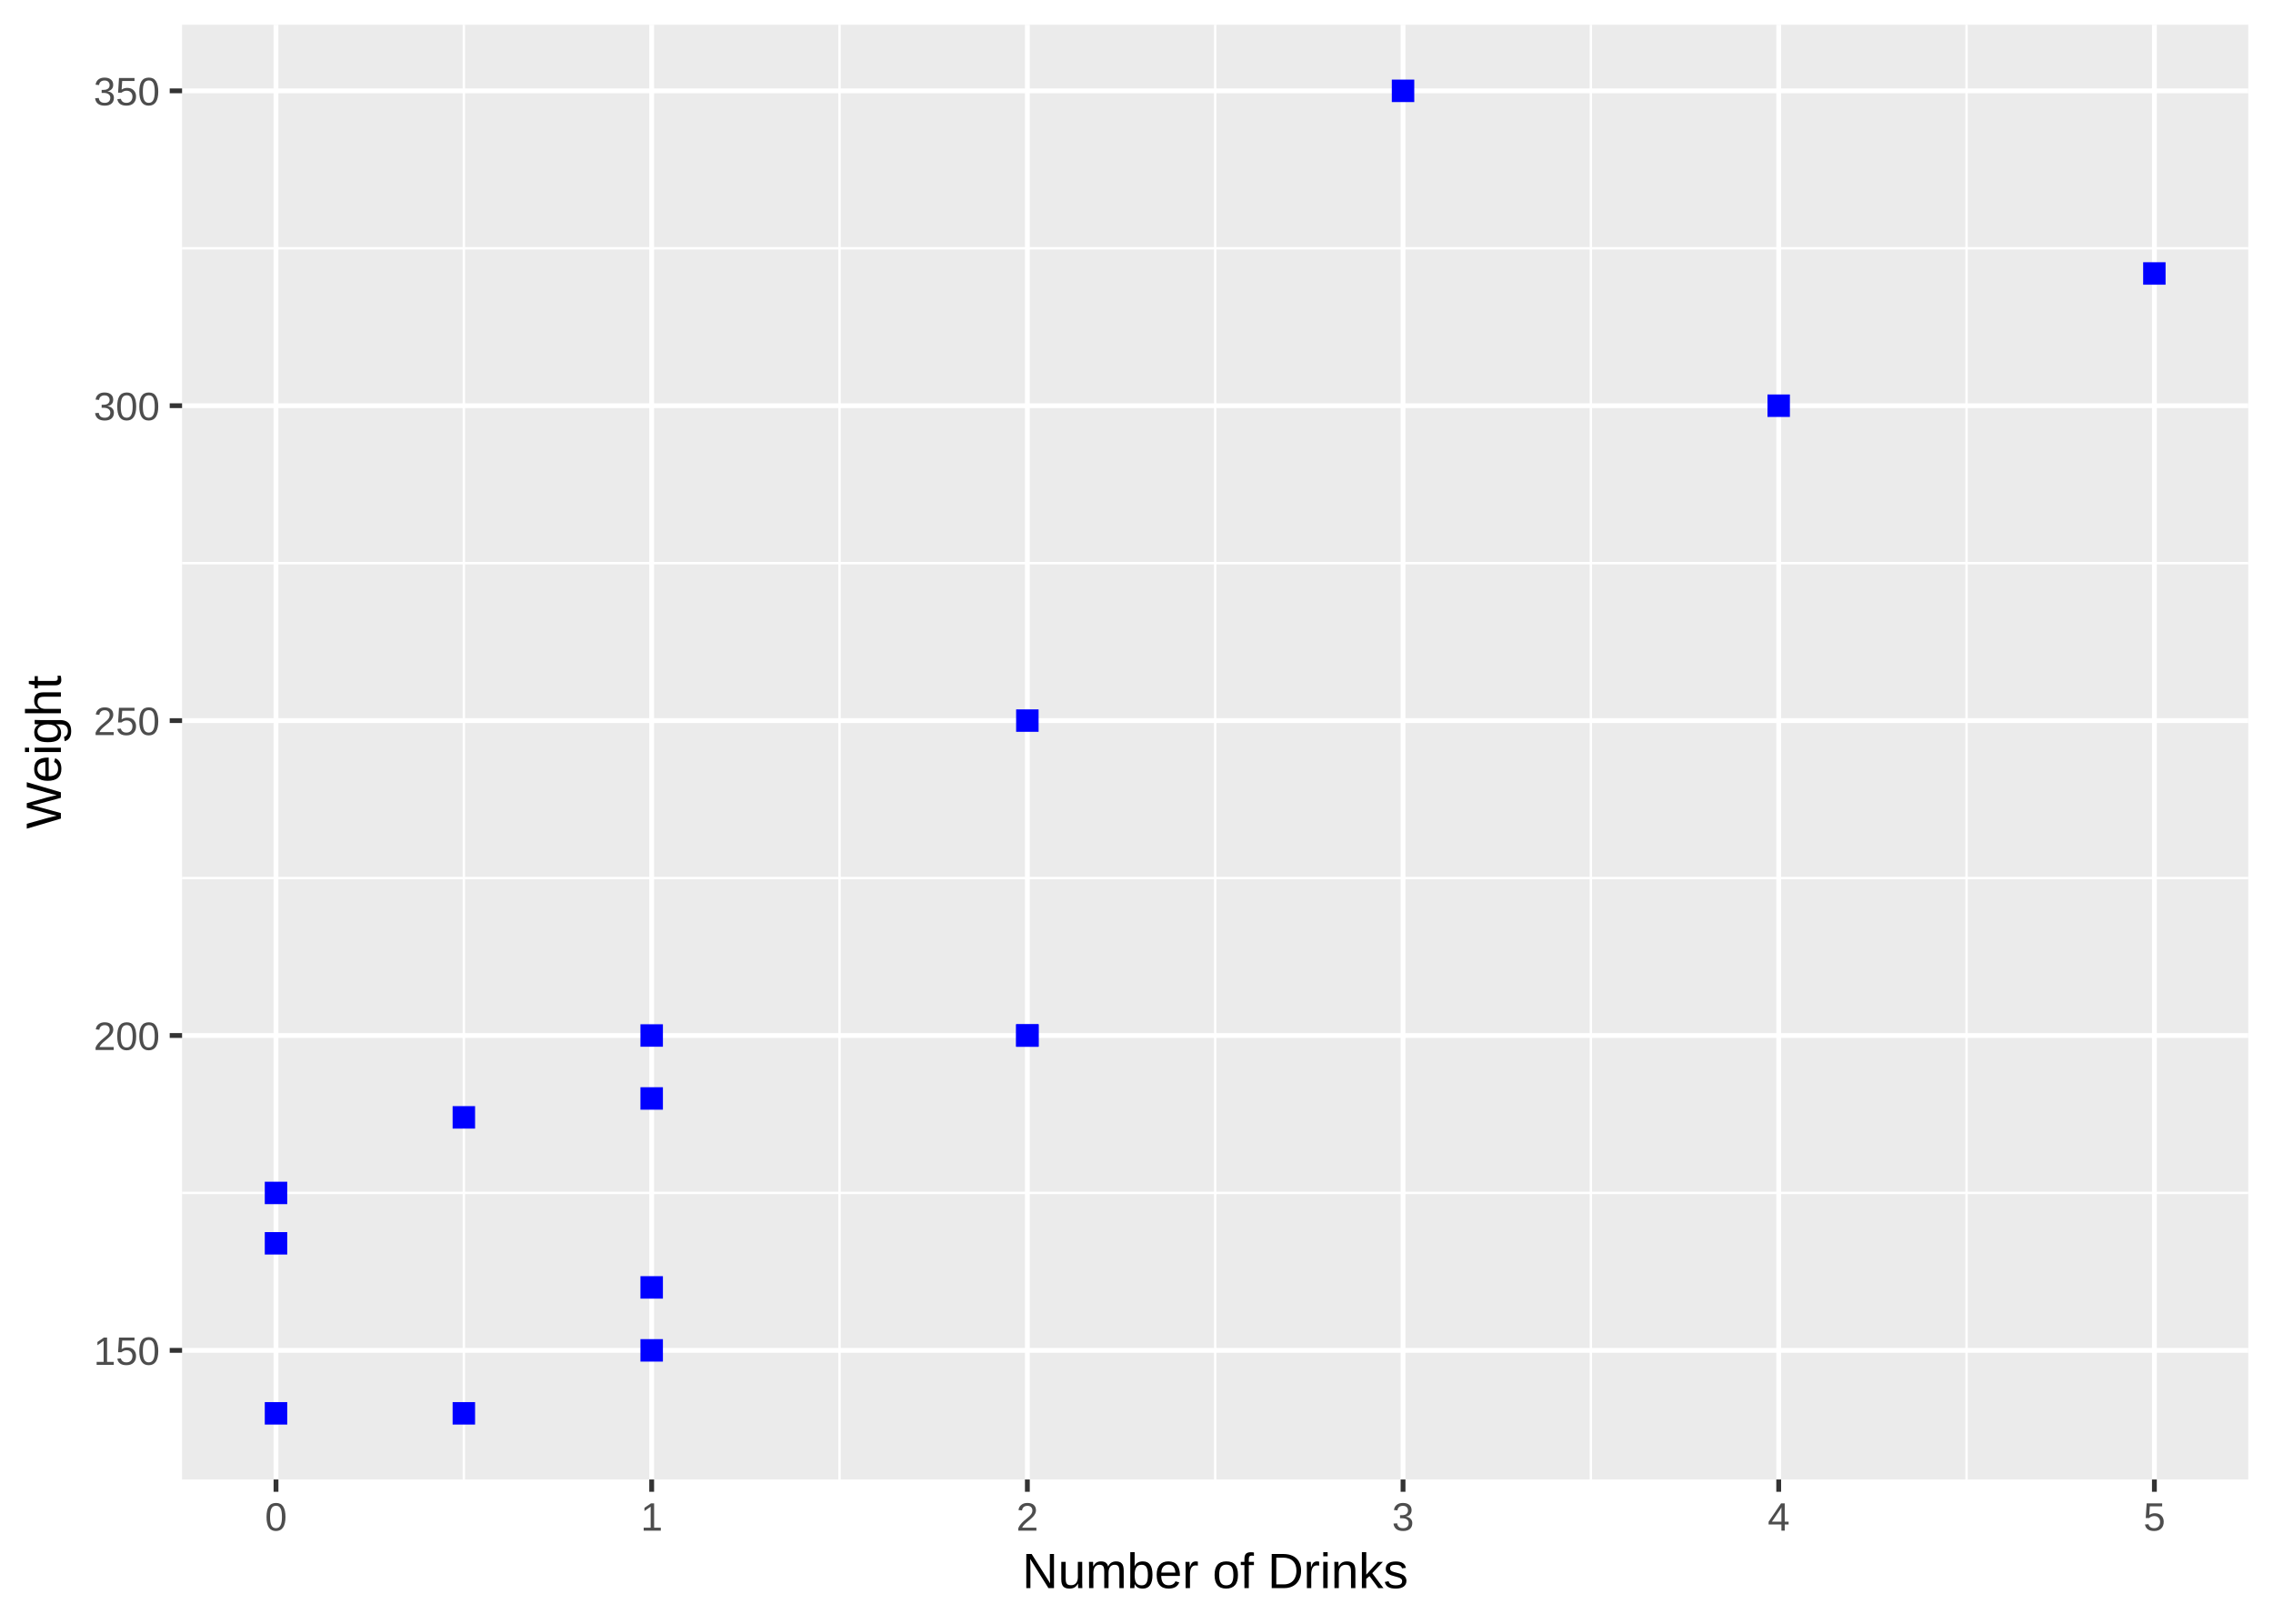
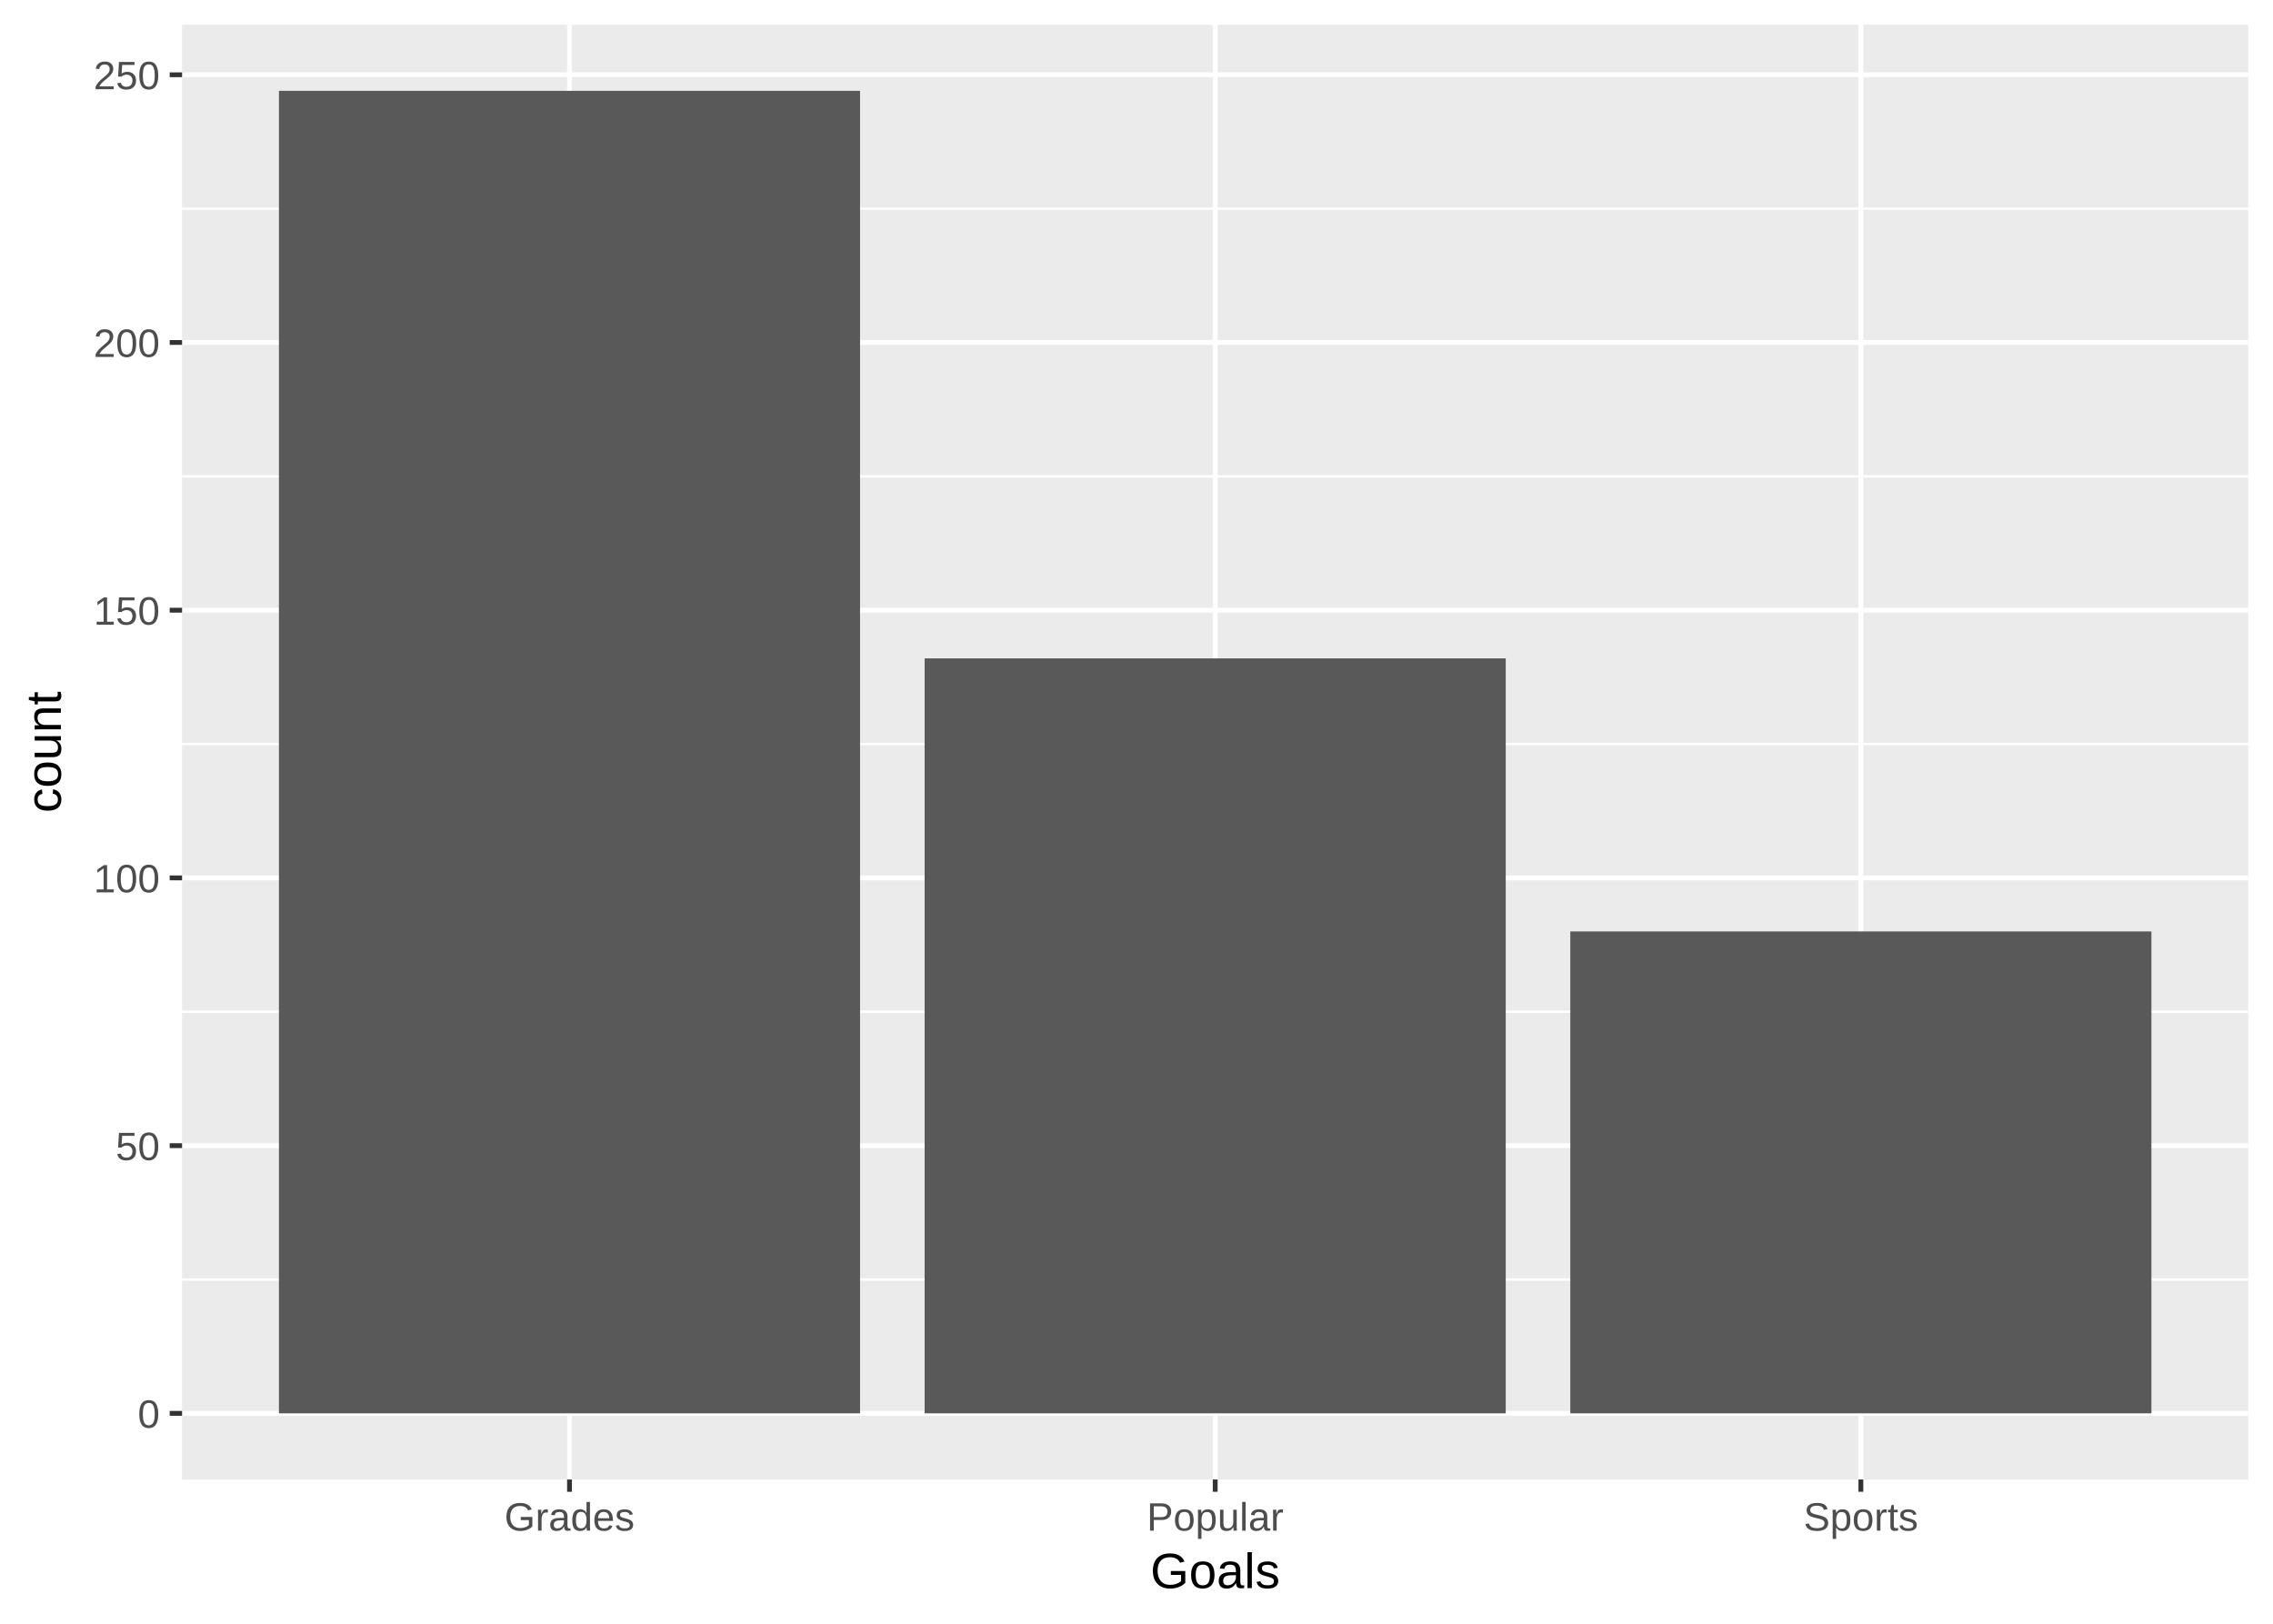
<svg xmlns="http://www.w3.org/2000/svg" class="svglite" width="504.00pt" height="360.00pt" viewBox="0 0 504.00 360.00">
  <defs>
    <style type="text/css">
    .svglite line, .svglite polyline, .svglite polygon, .svglite path, .svglite rect, .svglite circle {
      fill: none;
      stroke: #000000;
      stroke-linecap: round;
      stroke-linejoin: round;
      stroke-miterlimit: 10.00;
    }
  </style>
  </defs>
  <rect width="100%" height="100%" style="stroke: none; fill: #FFFFFF;" />
  <defs>
    <clipPath id="cpMC4wMHw1MDQuMDB8MC4wMHwzNjAuMDA=">
      <rect x="0.00" y="0.00" width="504.00" height="360.00" />
    </clipPath>
  </defs>
  <g clip-path="url(#cpMC4wMHw1MDQuMDB8MC4wMHwzNjAuMDA=)">
    <rect x="0.00" y="0.00" width="504.00" height="360.00" style="stroke-width: 1.07; stroke: #FFFFFF; fill: #FFFFFF;" />
  </g>
  <defs>
    <clipPath id="cpNDAuMzd8NDk4LjUyfDUuNDh8MzI4LjAx">
      <rect x="40.37" y="5.48" width="458.15" height="322.53" />
    </clipPath>
  </defs>
  <g clip-path="url(#cpNDAuMzd8NDk4LjUyfDUuNDh8MzI4LjAx)">
    <rect x="40.37" y="5.48" width="458.15" height="322.53" style="stroke-width: 1.07; stroke: none; fill: #EBEBEB;" />
-     <polyline points="40.37,264.48 498.52,264.48 " style="stroke-width: 0.53; stroke: #FFFFFF; stroke-linecap: butt;" />
-     <polyline points="40.37,194.67 498.52,194.67 " style="stroke-width: 0.53; stroke: #FFFFFF; stroke-linecap: butt;" />
-     <polyline points="40.37,124.86 498.52,124.86 " style="stroke-width: 0.53; stroke: #FFFFFF; stroke-linecap: butt;" />
-     <polyline points="40.37,55.05 498.52,55.05 " style="stroke-width: 0.53; stroke: #FFFFFF; stroke-linecap: butt;" />
-     <polyline points="102.85,328.01 102.85,5.48 " style="stroke-width: 0.53; stroke: #FFFFFF; stroke-linecap: butt;" />
-     <polyline points="186.15,328.01 186.15,5.48 " style="stroke-width: 0.53; stroke: #FFFFFF; stroke-linecap: butt;" />
-     <polyline points="269.45,328.01 269.45,5.48 " style="stroke-width: 0.53; stroke: #FFFFFF; stroke-linecap: butt;" />
-     <polyline points="352.75,328.01 352.75,5.48 " style="stroke-width: 0.53; stroke: #FFFFFF; stroke-linecap: butt;" />
-     <polyline points="436.05,328.01 436.05,5.48 " style="stroke-width: 0.53; stroke: #FFFFFF; stroke-linecap: butt;" />
-     <polyline points="40.37,299.39 498.52,299.39 " style="stroke-width: 1.07; stroke: #FFFFFF; stroke-linecap: butt;" />
-     <polyline points="40.37,229.58 498.52,229.58 " style="stroke-width: 1.07; stroke: #FFFFFF; stroke-linecap: butt;" />
-     <polyline points="40.37,159.77 498.52,159.77 " style="stroke-width: 1.07; stroke: #FFFFFF; stroke-linecap: butt;" />
-     <polyline points="40.37,89.95 498.52,89.95 " style="stroke-width: 1.07; stroke: #FFFFFF; stroke-linecap: butt;" />
-     <polyline points="40.37,20.14 498.52,20.14 " style="stroke-width: 1.07; stroke: #FFFFFF; stroke-linecap: butt;" />
-     <polyline points="61.20,328.01 61.20,5.48 " style="stroke-width: 1.07; stroke: #FFFFFF; stroke-linecap: butt;" />
-     <polyline points="144.50,328.01 144.50,5.48 " style="stroke-width: 1.07; stroke: #FFFFFF; stroke-linecap: butt;" />
-     <polyline points="227.80,328.01 227.80,5.48 " style="stroke-width: 1.07; stroke: #FFFFFF; stroke-linecap: butt;" />
-     <polyline points="311.10,328.01 311.10,5.48 " style="stroke-width: 1.07; stroke: #FFFFFF; stroke-linecap: butt;" />
-     <polyline points="394.40,328.01 394.40,5.48 " style="stroke-width: 1.07; stroke: #FFFFFF; stroke-linecap: butt;" />
-     <polyline points="477.70,328.01 477.70,5.48 " style="stroke-width: 1.07; stroke: #FFFFFF; stroke-linecap: butt;" />
-     <polygon points="142.01,301.88 146.99,301.88 146.99,296.90 142.01,296.90 " style="stroke-width: 0.71; stroke: none; fill: #0000FF;" />
-     <polygon points="308.61,22.63 313.59,22.63 313.59,17.65 308.61,17.65 " style="stroke-width: 0.71; stroke: none; fill: #0000FF;" />
-     <polygon points="225.31,232.07 230.29,232.07 230.29,227.09 225.31,227.09 " style="stroke-width: 0.71; stroke: none; fill: #0000FF;" />
-     <polygon points="100.36,315.84 105.34,315.84 105.34,310.86 100.36,310.86 " style="stroke-width: 0.71; stroke: none; fill: #0000FF;" />
-     <polygon points="225.31,232.07 230.29,232.07 230.29,227.09 225.31,227.09 " style="stroke-width: 0.71; stroke: none; fill: #0000FF;" />
-     <polygon points="142.01,287.92 146.99,287.92 146.99,282.94 142.01,282.94 " style="stroke-width: 0.71; stroke: none; fill: #0000FF;" />
-     <polygon points="58.71,266.97 63.69,266.97 63.69,262.00 58.71,262.00 " style="stroke-width: 0.71; stroke: none; fill: #0000FF;" />
-     <polygon points="58.71,315.84 63.69,315.84 63.69,310.86 58.71,310.86 " style="stroke-width: 0.71; stroke: none; fill: #0000FF;" />
-     <polygon points="58.71,278.14 63.69,278.14 63.69,273.17 58.71,273.17 " style="stroke-width: 0.71; stroke: none; fill: #0000FF;" />
-     <polygon points="142.01,232.07 146.99,232.07 146.99,227.09 142.01,227.09 " style="stroke-width: 0.71; stroke: none; fill: #0000FF;" />
-     <polygon points="391.91,92.44 396.88,92.44 396.88,87.46 391.91,87.46 " style="stroke-width: 0.71; stroke: none; fill: #0000FF;" />
-     <polygon points="475.21,63.12 480.18,63.12 480.18,58.14 475.21,58.14 " style="stroke-width: 0.71; stroke: none; fill: #0000FF;" />
-     <polygon points="225.31,162.25 230.29,162.25 230.29,157.28 225.31,157.28 " style="stroke-width: 0.71; stroke: none; fill: #0000FF;" />
-     <polygon points="100.36,250.22 105.34,250.22 105.34,245.24 100.36,245.24 " style="stroke-width: 0.71; stroke: none; fill: #0000FF;" />
-     <polygon points="142.01,246.03 146.99,246.03 146.99,241.05 142.01,241.05 " style="stroke-width: 0.71; stroke: none; fill: #0000FF;" />
+     <polyline points="40.37,283.68 498.52,283.68 " style="stroke-width: 0.53; stroke: #FFFFFF; stroke-linecap: butt;" />
+     <polyline points="40.37,224.32 498.52,224.32 " style="stroke-width: 0.53; stroke: #FFFFFF; stroke-linecap: butt;" />
+     <polyline points="40.37,164.97 498.52,164.97 " style="stroke-width: 0.53; stroke: #FFFFFF; stroke-linecap: butt;" />
+     <polyline points="40.37,105.61 498.52,105.61 " style="stroke-width: 0.53; stroke: #FFFFFF; stroke-linecap: butt;" />
+     <polyline points="40.37,46.26 498.52,46.26 " style="stroke-width: 0.53; stroke: #FFFFFF; stroke-linecap: butt;" />
+     <polyline points="40.37,313.35 498.52,313.35 " style="stroke-width: 1.07; stroke: #FFFFFF; stroke-linecap: butt;" />
+     <polyline points="40.37,254.00 498.52,254.00 " style="stroke-width: 1.07; stroke: #FFFFFF; stroke-linecap: butt;" />
+     <polyline points="40.37,194.64 498.52,194.64 " style="stroke-width: 1.07; stroke: #FFFFFF; stroke-linecap: butt;" />
+     <polyline points="40.37,135.29 498.52,135.29 " style="stroke-width: 1.07; stroke: #FFFFFF; stroke-linecap: butt;" />
+     <polyline points="40.37,75.93 498.52,75.93 " style="stroke-width: 1.07; stroke: #FFFFFF; stroke-linecap: butt;" />
+     <polyline points="40.37,16.58 498.52,16.58 " style="stroke-width: 1.07; stroke: #FFFFFF; stroke-linecap: butt;" />
+     <polyline points="126.28,328.01 126.28,5.48 " style="stroke-width: 1.07; stroke: #FFFFFF; stroke-linecap: butt;" />
+     <polyline points="269.45,328.01 269.45,5.48 " style="stroke-width: 1.07; stroke: #FFFFFF; stroke-linecap: butt;" />
+     <polyline points="412.62,328.01 412.62,5.48 " style="stroke-width: 1.07; stroke: #FFFFFF; stroke-linecap: butt;" />
+     <rect x="61.85" y="20.14" width="128.85" height="293.21" style="stroke-width: 1.07; stroke: none; stroke-linecap: square; stroke-linejoin: miter; fill: #595959;" />
+     <rect x="205.02" y="145.97" width="128.85" height="167.38" style="stroke-width: 1.07; stroke: none; stroke-linecap: square; stroke-linejoin: miter; fill: #595959;" />
+     <rect x="348.19" y="206.51" width="128.85" height="106.84" style="stroke-width: 1.07; stroke: none; stroke-linecap: square; stroke-linejoin: miter; fill: #595959;" />
  </g>
  <g clip-path="url(#cpMC4wMHw1MDQuMDB8MC4wMHwzNjAuMDA=)">
-     <text x="35.44" y="302.60" text-anchor="end" style="font-size: 8.80px; fill: #4D4D4D; font-family: Arial;" textLength="16.78px" lengthAdjust="spacingAndGlyphs">150</text>
-     <text x="35.44" y="232.79" text-anchor="end" style="font-size: 8.80px; fill: #4D4D4D; font-family: Arial;" textLength="16.78px" lengthAdjust="spacingAndGlyphs">200</text>
-     <text x="35.44" y="162.97" text-anchor="end" style="font-size: 8.80px; fill: #4D4D4D; font-family: Arial;" textLength="16.78px" lengthAdjust="spacingAndGlyphs">250</text>
-     <text x="35.44" y="93.16" text-anchor="end" style="font-size: 8.80px; fill: #4D4D4D; font-family: Arial;" textLength="16.78px" lengthAdjust="spacingAndGlyphs">300</text>
-     <text x="35.44" y="23.35" text-anchor="end" style="font-size: 8.80px; fill: #4D4D4D; font-family: Arial;" textLength="16.78px" lengthAdjust="spacingAndGlyphs">350</text>
-     <polyline points="37.63,299.39 40.37,299.39 " style="stroke-width: 1.07; stroke: #333333; stroke-linecap: butt;" />
-     <polyline points="37.63,229.58 40.37,229.58 " style="stroke-width: 1.07; stroke: #333333; stroke-linecap: butt;" />
-     <polyline points="37.63,159.77 40.37,159.77 " style="stroke-width: 1.07; stroke: #333333; stroke-linecap: butt;" />
-     <polyline points="37.63,89.95 40.37,89.95 " style="stroke-width: 1.07; stroke: #333333; stroke-linecap: butt;" />
-     <polyline points="37.63,20.14 40.37,20.14 " style="stroke-width: 1.07; stroke: #333333; stroke-linecap: butt;" />
-     <polyline points="61.20,330.75 61.20,328.01 " style="stroke-width: 1.07; stroke: #333333; stroke-linecap: butt;" />
-     <polyline points="144.50,330.75 144.50,328.01 " style="stroke-width: 1.07; stroke: #333333; stroke-linecap: butt;" />
-     <polyline points="227.80,330.75 227.80,328.01 " style="stroke-width: 1.07; stroke: #333333; stroke-linecap: butt;" />
-     <polyline points="311.10,330.75 311.10,328.01 " style="stroke-width: 1.07; stroke: #333333; stroke-linecap: butt;" />
-     <polyline points="394.40,330.75 394.40,328.01 " style="stroke-width: 1.07; stroke: #333333; stroke-linecap: butt;" />
-     <polyline points="477.70,330.75 477.70,328.01 " style="stroke-width: 1.07; stroke: #333333; stroke-linecap: butt;" />
-     <text x="61.20" y="339.36" text-anchor="middle" style="font-size: 8.80px; fill: #4D4D4D; font-family: Arial;" textLength="5.59px" lengthAdjust="spacingAndGlyphs">0</text>
-     <text x="144.50" y="339.36" text-anchor="middle" style="font-size: 8.80px; fill: #4D4D4D; font-family: Arial;" textLength="5.59px" lengthAdjust="spacingAndGlyphs">1</text>
-     <text x="227.80" y="339.36" text-anchor="middle" style="font-size: 8.80px; fill: #4D4D4D; font-family: Arial;" textLength="5.59px" lengthAdjust="spacingAndGlyphs">2</text>
-     <text x="311.10" y="339.36" text-anchor="middle" style="font-size: 8.80px; fill: #4D4D4D; font-family: Arial;" textLength="5.59px" lengthAdjust="spacingAndGlyphs">3</text>
-     <text x="394.40" y="339.36" text-anchor="middle" style="font-size: 8.80px; fill: #4D4D4D; font-family: Arial;" textLength="5.59px" lengthAdjust="spacingAndGlyphs">4</text>
-     <text x="477.70" y="339.36" text-anchor="middle" style="font-size: 8.80px; fill: #4D4D4D; font-family: Arial;" textLength="5.59px" lengthAdjust="spacingAndGlyphs">5</text>
-     <text x="269.45" y="352.10" text-anchor="middle" style="font-size: 11.00px; font-family: Arial;" textLength="96.92px" lengthAdjust="spacingAndGlyphs">Number of Drinks</text>
-     <text transform="translate(13.50,166.75) rotate(-90)" text-anchor="middle" style="font-size: 11.00px; font-family: Arial;" textLength="38.33px" lengthAdjust="spacingAndGlyphs">Weight</text>
+     <text x="35.44" y="316.56" text-anchor="end" style="font-size: 8.80px; fill: #4D4D4D; font-family: Arial;" textLength="5.59px" lengthAdjust="spacingAndGlyphs">0</text>
+     <text x="35.44" y="257.21" text-anchor="end" style="font-size: 8.80px; fill: #4D4D4D; font-family: Arial;" textLength="11.19px" lengthAdjust="spacingAndGlyphs">50</text>
+     <text x="35.44" y="197.85" text-anchor="end" style="font-size: 8.80px; fill: #4D4D4D; font-family: Arial;" textLength="16.78px" lengthAdjust="spacingAndGlyphs">100</text>
+     <text x="35.44" y="138.50" text-anchor="end" style="font-size: 8.80px; fill: #4D4D4D; font-family: Arial;" textLength="16.78px" lengthAdjust="spacingAndGlyphs">150</text>
+     <text x="35.44" y="79.14" text-anchor="end" style="font-size: 8.80px; fill: #4D4D4D; font-family: Arial;" textLength="16.78px" lengthAdjust="spacingAndGlyphs">200</text>
+     <text x="35.44" y="19.79" text-anchor="end" style="font-size: 8.80px; fill: #4D4D4D; font-family: Arial;" textLength="16.78px" lengthAdjust="spacingAndGlyphs">250</text>
+     <polyline points="37.63,313.35 40.37,313.35 " style="stroke-width: 1.07; stroke: #333333; stroke-linecap: butt;" />
+     <polyline points="37.63,254.00 40.37,254.00 " style="stroke-width: 1.07; stroke: #333333; stroke-linecap: butt;" />
+     <polyline points="37.63,194.64 40.37,194.64 " style="stroke-width: 1.07; stroke: #333333; stroke-linecap: butt;" />
+     <polyline points="37.63,135.29 40.37,135.29 " style="stroke-width: 1.07; stroke: #333333; stroke-linecap: butt;" />
+     <polyline points="37.63,75.93 40.37,75.93 " style="stroke-width: 1.07; stroke: #333333; stroke-linecap: butt;" />
+     <polyline points="37.63,16.58 40.37,16.58 " style="stroke-width: 1.07; stroke: #333333; stroke-linecap: butt;" />
+     <polyline points="126.28,330.75 126.28,328.01 " style="stroke-width: 1.07; stroke: #333333; stroke-linecap: butt;" />
+     <polyline points="269.45,330.75 269.45,328.01 " style="stroke-width: 1.07; stroke: #333333; stroke-linecap: butt;" />
+     <polyline points="412.62,330.75 412.62,328.01 " style="stroke-width: 1.07; stroke: #333333; stroke-linecap: butt;" />
+     <text x="126.28" y="339.36" text-anchor="middle" style="font-size: 8.80px; fill: #4D4D4D; font-family: Arial;" textLength="31.41px" lengthAdjust="spacingAndGlyphs">Grades</text>
+     <text x="269.45" y="339.36" text-anchor="middle" style="font-size: 8.80px; fill: #4D4D4D; font-family: Arial;" textLength="32.99px" lengthAdjust="spacingAndGlyphs">Popular</text>
+     <text x="412.62" y="339.36" text-anchor="middle" style="font-size: 8.80px; fill: #4D4D4D; font-family: Arial;" textLength="28.21px" lengthAdjust="spacingAndGlyphs">Sports</text>
+     <text x="269.45" y="352.10" text-anchor="middle" style="font-size: 11.00px; font-family: Arial;" textLength="30.79px" lengthAdjust="spacingAndGlyphs">Goals</text>
+     <text transform="translate(13.50,166.75) rotate(-90)" text-anchor="middle" style="font-size: 11.00px; font-family: Arial;" textLength="31.03px" lengthAdjust="spacingAndGlyphs">count</text>
  </g>
</svg>
